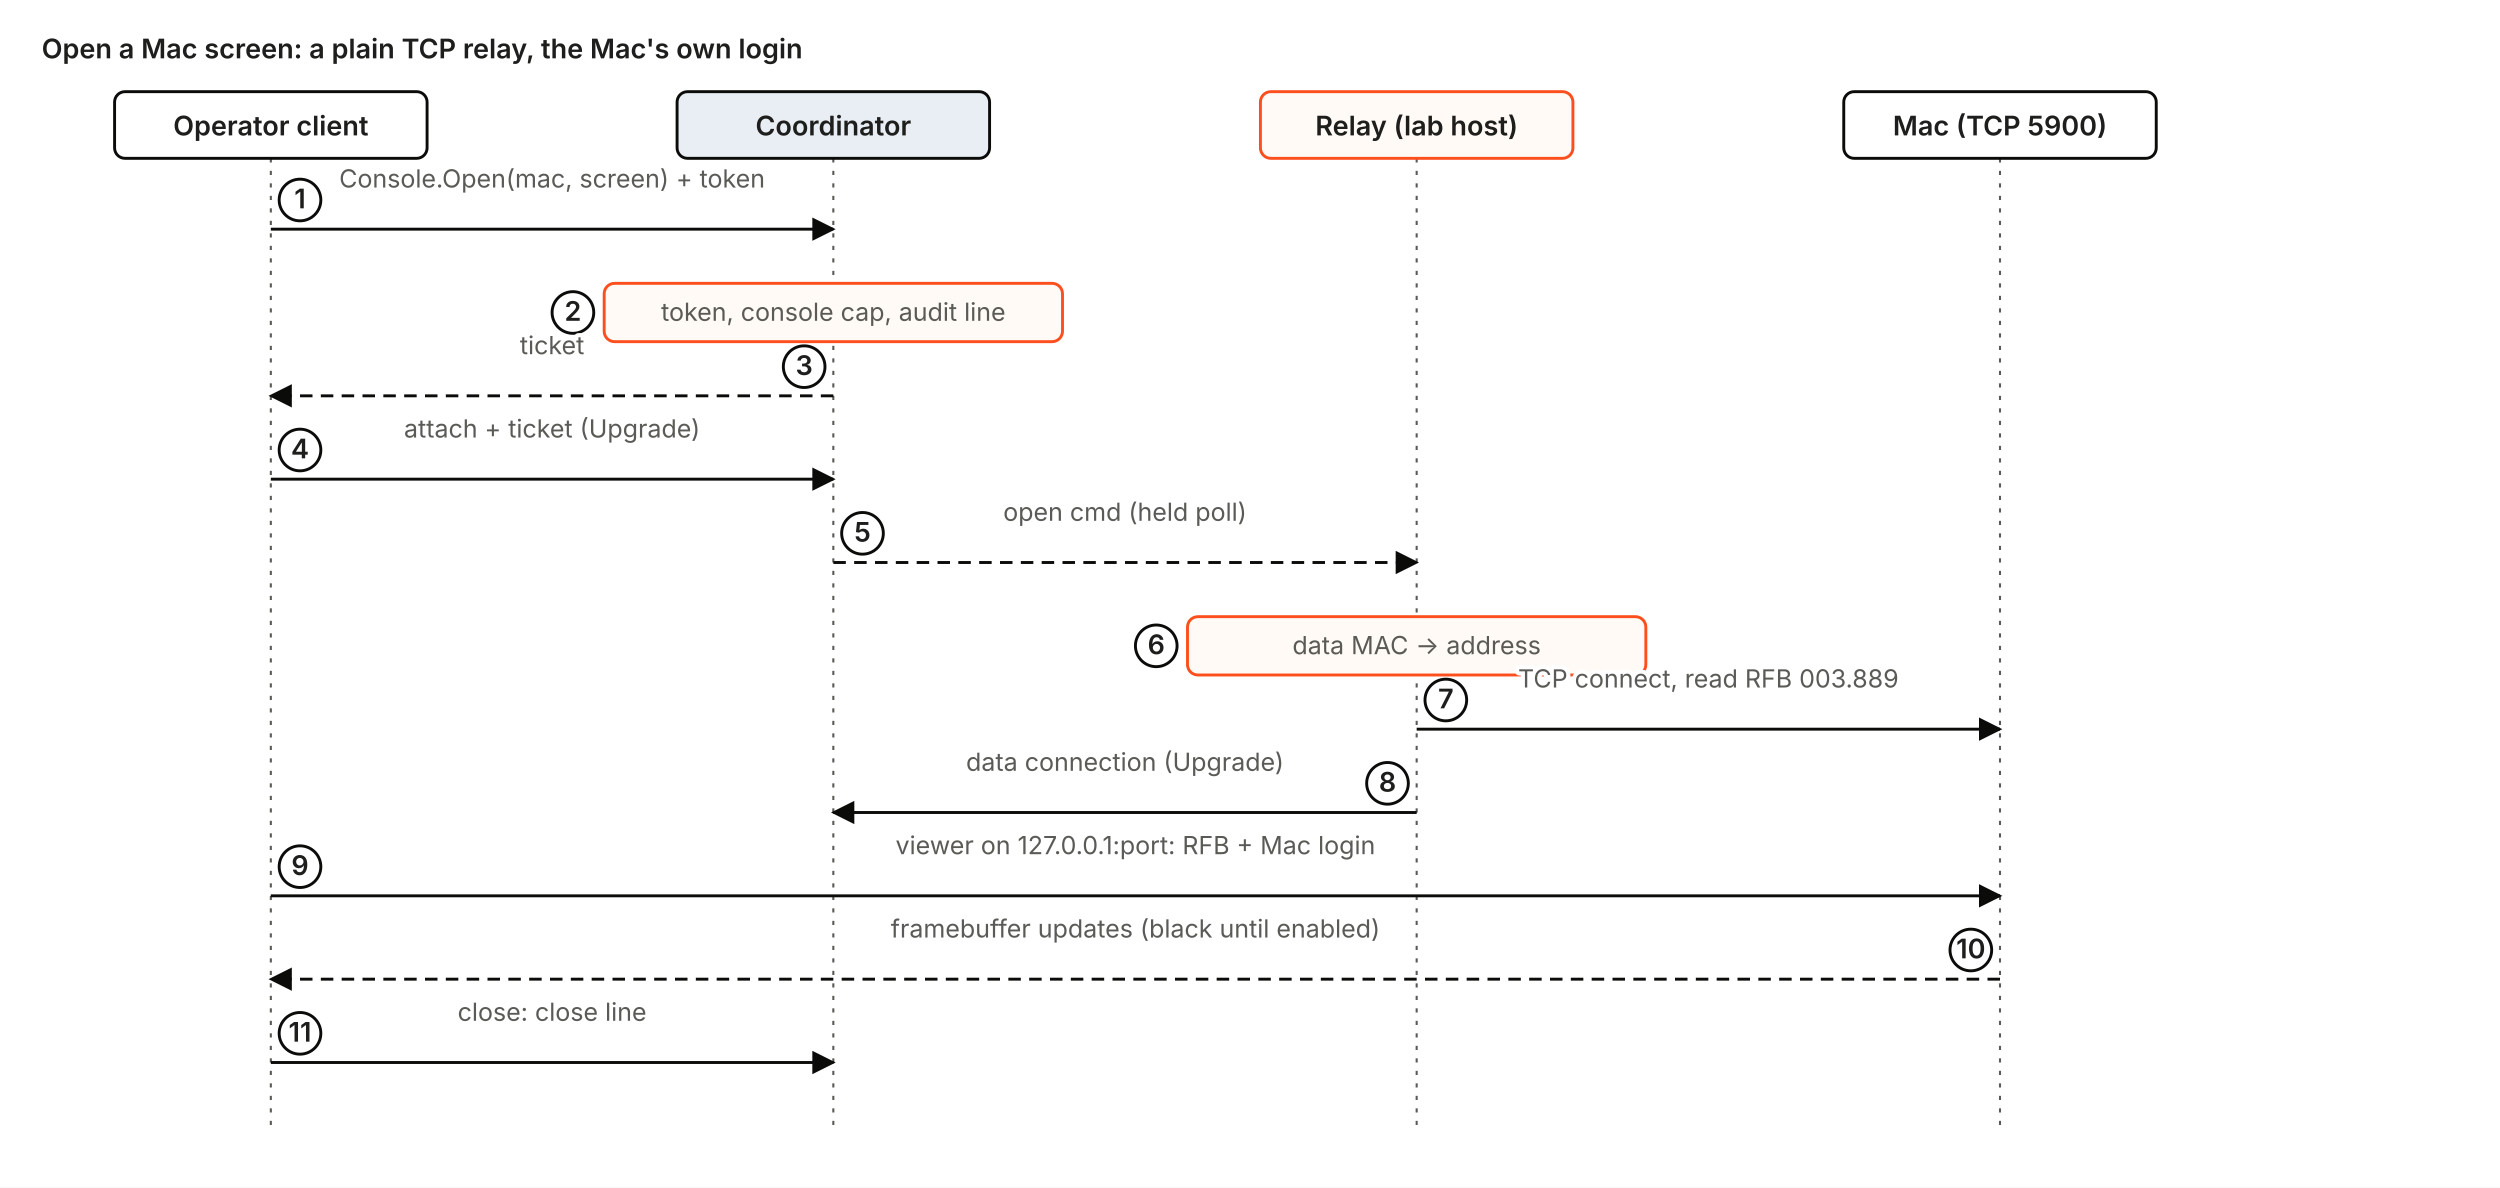
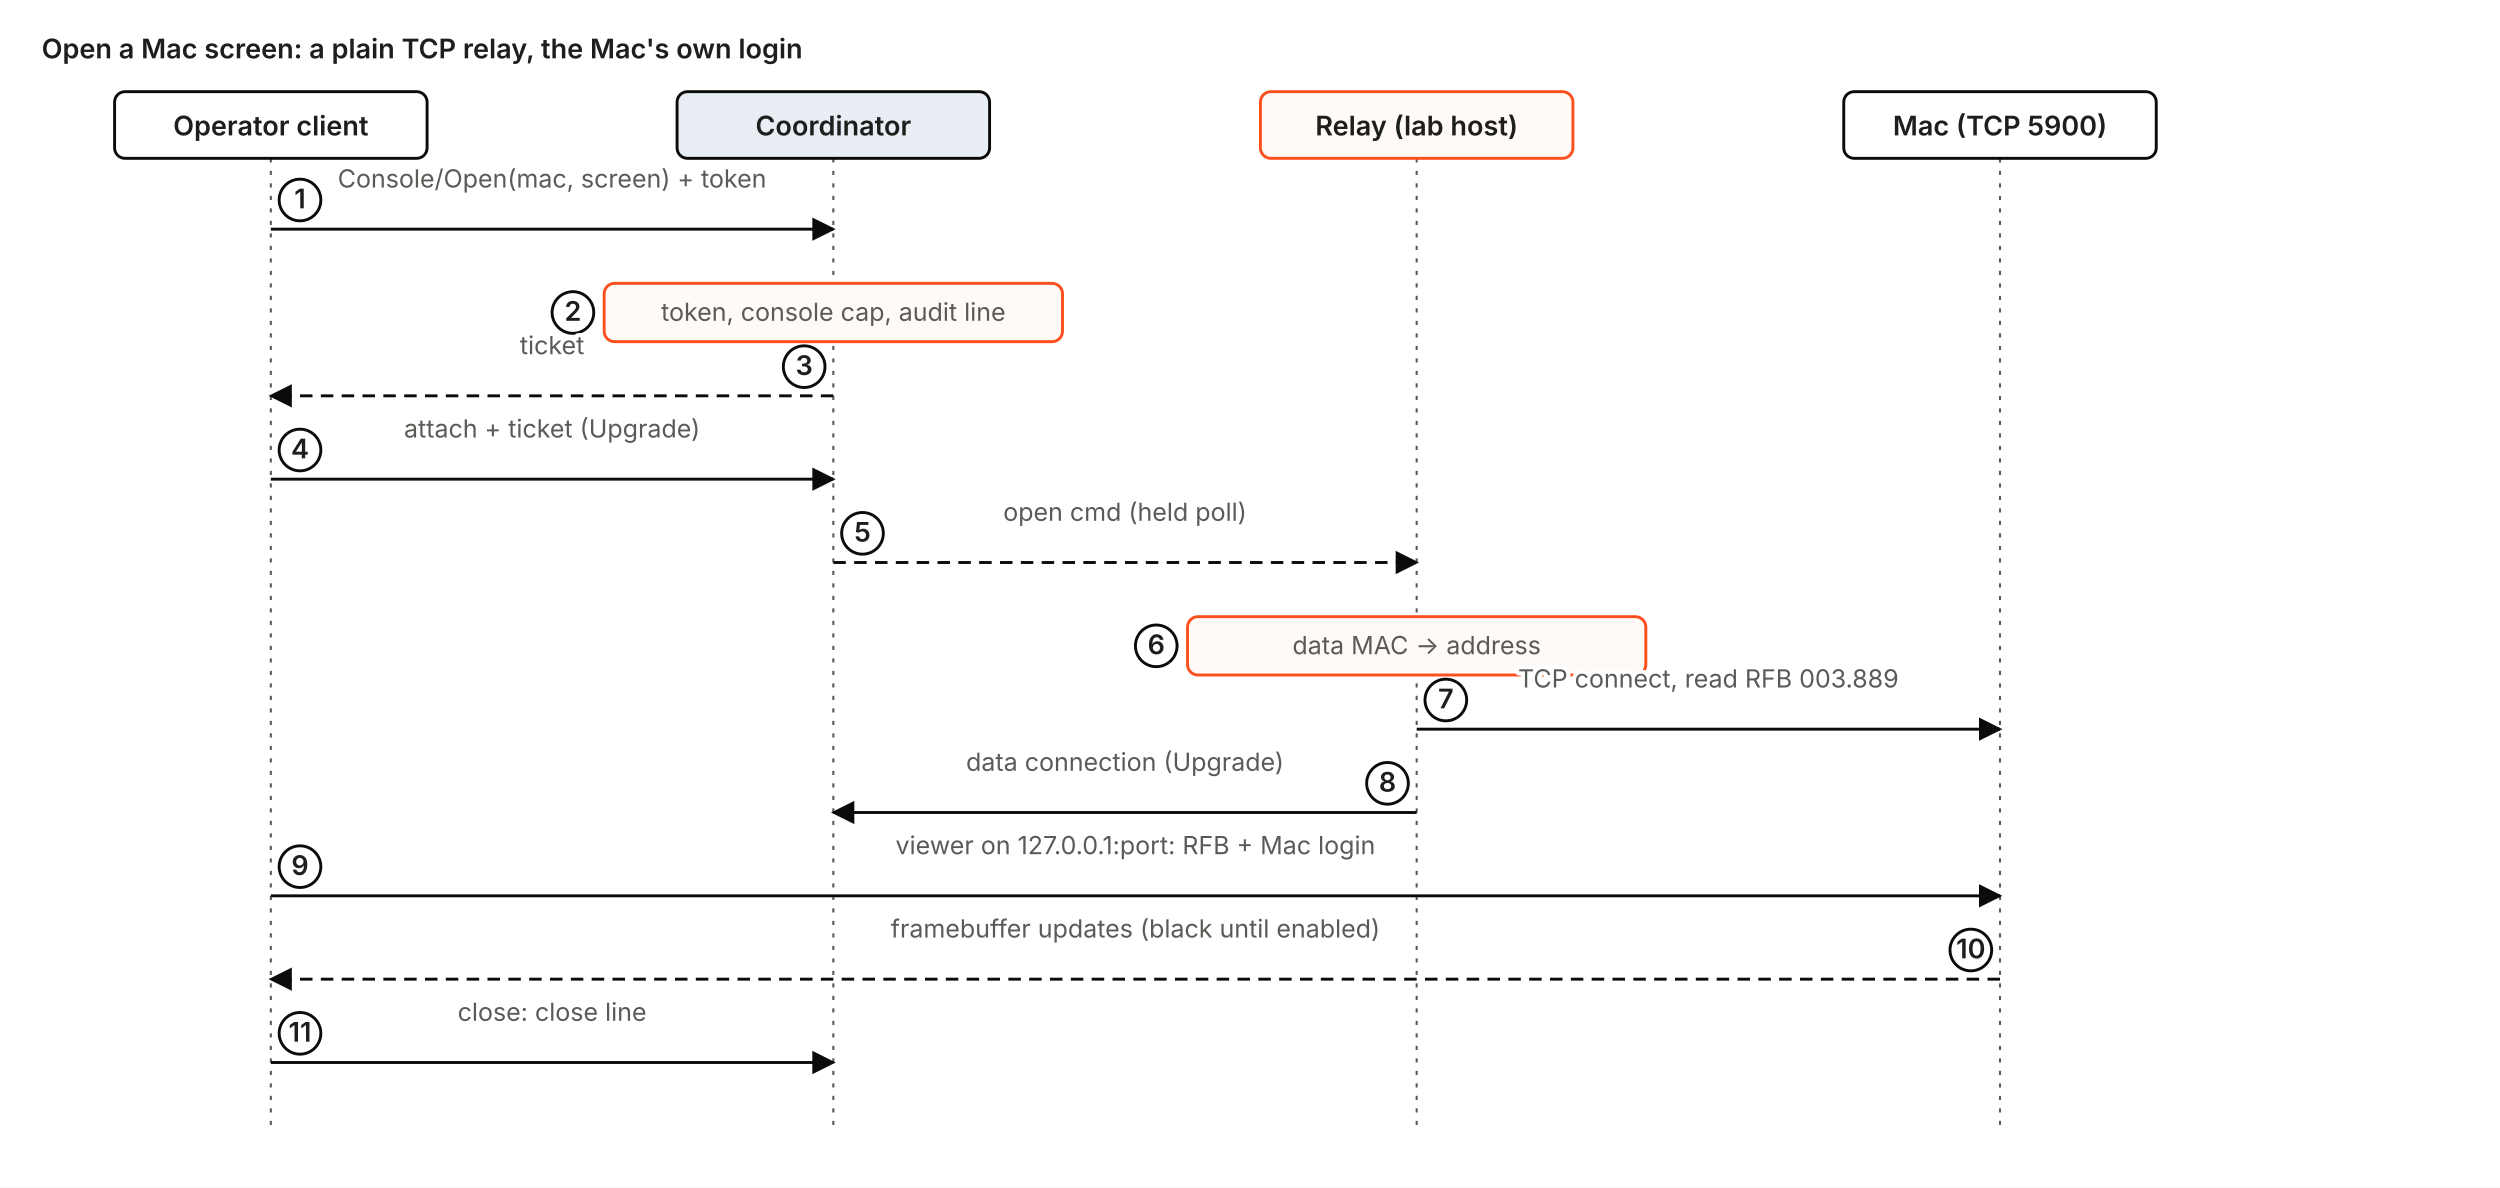
<svg xmlns="http://www.w3.org/2000/svg" viewBox="0 0 1200 570" width="1200" height="570" role="img" aria-label="Time runs down the page across the operator client, coordinator, relay and the Mac. The broker carries Screen Sharing's RFB bytes unchanged and holds no Mac credential.">
  <defs>
    <marker id="console-mac-screen-sequence-ak" viewBox="0 0 10 10" refX="9" refY="5" markerWidth="8" markerHeight="8" orient="auto-start-reverse">
      <path d="M0,0 L10,5 L0,10 z" fill="#0B0B0A" />
    </marker>
    <marker id="console-mac-screen-sequence-ao" viewBox="0 0 10 10" refX="9" refY="5" markerWidth="8" markerHeight="8" orient="auto-start-reverse">
      <path d="M0,0 L10,5 L0,10 z" fill="#FD4F1D" />
    </marker>
  </defs>
  <style>
.box{fill:#FFFFFF;stroke:#0B0B0A;stroke-width:1.4}
.box-b{fill:#E8EEF4;stroke:#0B0B0A;stroke-width:1.4}
.box-o{fill:#FFFAF5;stroke:#FD4F1D;stroke-width:1.4}
.box-t{fill:none;stroke:#FD4F1D;stroke-width:2}
.box-p{fill:none;stroke:#5A5A57;stroke-width:1.4;stroke-dasharray:6 4}
.dash{stroke-dasharray:6 4}
.tb{stroke:#FD4F1D;fill:none;stroke-width:2.2;stroke-dasharray:8 5}
.ln{stroke:#0B0B0A;fill:none;stroke-width:1.4}
.ln-d{stroke:#0B0B0A;fill:none;stroke-width:1.4;stroke-dasharray:6 4}
.ln-o{stroke:#FD4F1D;fill:none;stroke-width:1.6}
.ln-od{stroke:#FD4F1D;fill:none;stroke-width:1.6;stroke-dasharray:6 4}
.life{stroke:#5A5A57;stroke-width:1;stroke-dasharray:2 4}
text{fill:#1E1E1D;font-family:system-ui,-apple-system,'Segoe UI',sans-serif;font-size:13px}
.b{font-weight:600}
.t-m{fill:#5A5A57;font-size:12px}
.lbl{paint-order:stroke;stroke:#FFFFFF;stroke-width:4px;stroke-linejoin:round}
</style>
  <rect x="0" y="0" width="1200" height="570" fill="#FFFFFF" />
  <text x="20" y="28" class="b" font-size="16" text-anchor="start">Open a Mac screen: a plain TCP relay, the Mac's own login</text>
  <path d="M130,76 L130,540" class="life" />
  <path d="M400,76 L400,540" class="life" />
  <path d="M680,76 L680,540" class="life" />
  <path d="M960,76 L960,540" class="life" />
  <rect x="55" y="44" width="150" height="32" rx="5" class="box" />
  <text x="130" y="65" class="b" text-anchor="middle">Operator client</text>
  <rect x="325" y="44" width="150" height="32" rx="5" class="box-b" />
  <text x="400" y="65" class="b" text-anchor="middle">Coordinator</text>
  <rect x="605" y="44" width="150" height="32" rx="5" class="box-o" />
  <text x="680" y="65" class="b" text-anchor="middle">Relay (lab host)</text>
  <rect x="885" y="44" width="150" height="32" rx="5" class="box" />
  <text x="960" y="65" class="b" text-anchor="middle">Mac (TCP 5900)</text>
  <path d="M130,110 L400,110" class="ln" marker-end="url(#console-mac-screen-sequence-ak)" />
  <circle cx="144" cy="96" r="10" fill="#FFFFFF" stroke="#0B0B0A" stroke-width="1.4" />
  <text x="144" y="100" class="b" font-size="12" text-anchor="middle">1</text>
-   <text x="265" y="90" class="t-m lbl" text-anchor="middle">Console.Open(mac, screen) + token</text>
+   <text x="265" y="90" class="t-m lbl" text-anchor="middle">Console/Open(mac, screen) + token</text>
  <rect x="290" y="136" width="220" height="28" rx="5" class="box-o" />
  <text x="400" y="154" class="t-m" text-anchor="middle">token, console cap, audit line</text>
  <circle cx="275" cy="150" r="10" fill="#FFFFFF" stroke="#0B0B0A" stroke-width="1.4" />
  <text x="275" y="154" class="b" font-size="12" text-anchor="middle">2</text>
  <path d="M400,190 L130,190" class="ln-d" marker-end="url(#console-mac-screen-sequence-ak)" />
  <circle cx="386" cy="176" r="10" fill="#FFFFFF" stroke="#0B0B0A" stroke-width="1.4" />
  <text x="386" y="180" class="b" font-size="12" text-anchor="middle">3</text>
  <text x="265" y="170" class="t-m lbl" text-anchor="middle">ticket</text>
  <path d="M130,230 L400,230" class="ln" marker-end="url(#console-mac-screen-sequence-ak)" />
  <circle cx="144" cy="216" r="10" fill="#FFFFFF" stroke="#0B0B0A" stroke-width="1.4" />
  <text x="144" y="220" class="b" font-size="12" text-anchor="middle">4</text>
  <text x="265" y="210" class="t-m lbl" text-anchor="middle">attach + ticket (Upgrade)</text>
  <path d="M400,270 L680,270" class="ln-d" marker-end="url(#console-mac-screen-sequence-ak)" />
  <circle cx="414" cy="256" r="10" fill="#FFFFFF" stroke="#0B0B0A" stroke-width="1.4" />
  <text x="414" y="260" class="b" font-size="12" text-anchor="middle">5</text>
  <text x="540" y="250" class="t-m lbl" text-anchor="middle">open cmd (held poll)</text>
  <rect x="570" y="296" width="220" height="28" rx="5" class="box-o" />
  <text x="680" y="314" class="t-m" text-anchor="middle">data MAC -&gt; address</text>
  <circle cx="555" cy="310" r="10" fill="#FFFFFF" stroke="#0B0B0A" stroke-width="1.4" />
  <text x="555" y="314" class="b" font-size="12" text-anchor="middle">6</text>
  <path d="M680,350 L960,350" class="ln" marker-end="url(#console-mac-screen-sequence-ak)" />
  <circle cx="694" cy="336" r="10" fill="#FFFFFF" stroke="#0B0B0A" stroke-width="1.4" />
  <text x="694" y="340" class="b" font-size="12" text-anchor="middle">7</text>
  <text x="820" y="330" class="t-m lbl" text-anchor="middle">TCP connect, read RFB 003.889</text>
  <path d="M680,390 L400,390" class="ln" marker-end="url(#console-mac-screen-sequence-ak)" />
  <circle cx="666" cy="376" r="10" fill="#FFFFFF" stroke="#0B0B0A" stroke-width="1.4" />
  <text x="666" y="380" class="b" font-size="12" text-anchor="middle">8</text>
  <text x="540" y="370" class="t-m lbl" text-anchor="middle">data connection (Upgrade)</text>
  <path d="M130,430 L960,430" class="ln" marker-end="url(#console-mac-screen-sequence-ak)" />
  <circle cx="144" cy="416" r="10" fill="#FFFFFF" stroke="#0B0B0A" stroke-width="1.4" />
  <text x="144" y="420" class="b" font-size="12" text-anchor="middle">9</text>
  <text x="545" y="410" class="t-m lbl" text-anchor="middle">viewer on 127.0.0.1:port: RFB + Mac login</text>
  <path d="M960,470 L130,470" class="ln-d" marker-end="url(#console-mac-screen-sequence-ak)" />
  <circle cx="946" cy="456" r="10" fill="#FFFFFF" stroke="#0B0B0A" stroke-width="1.4" />
  <text x="946" y="460" class="b" font-size="12" text-anchor="middle">10</text>
  <text x="545" y="450" class="t-m lbl" text-anchor="middle">framebuffer updates (black until enabled)</text>
  <path d="M130,510 L400,510" class="ln" marker-end="url(#console-mac-screen-sequence-ak)" />
  <circle cx="144" cy="496" r="10" fill="#FFFFFF" stroke="#0B0B0A" stroke-width="1.4" />
  <text x="144" y="500" class="b" font-size="12" text-anchor="middle">11</text>
  <text x="265" y="490" class="t-m lbl" text-anchor="middle">close: close line</text>
</svg>
